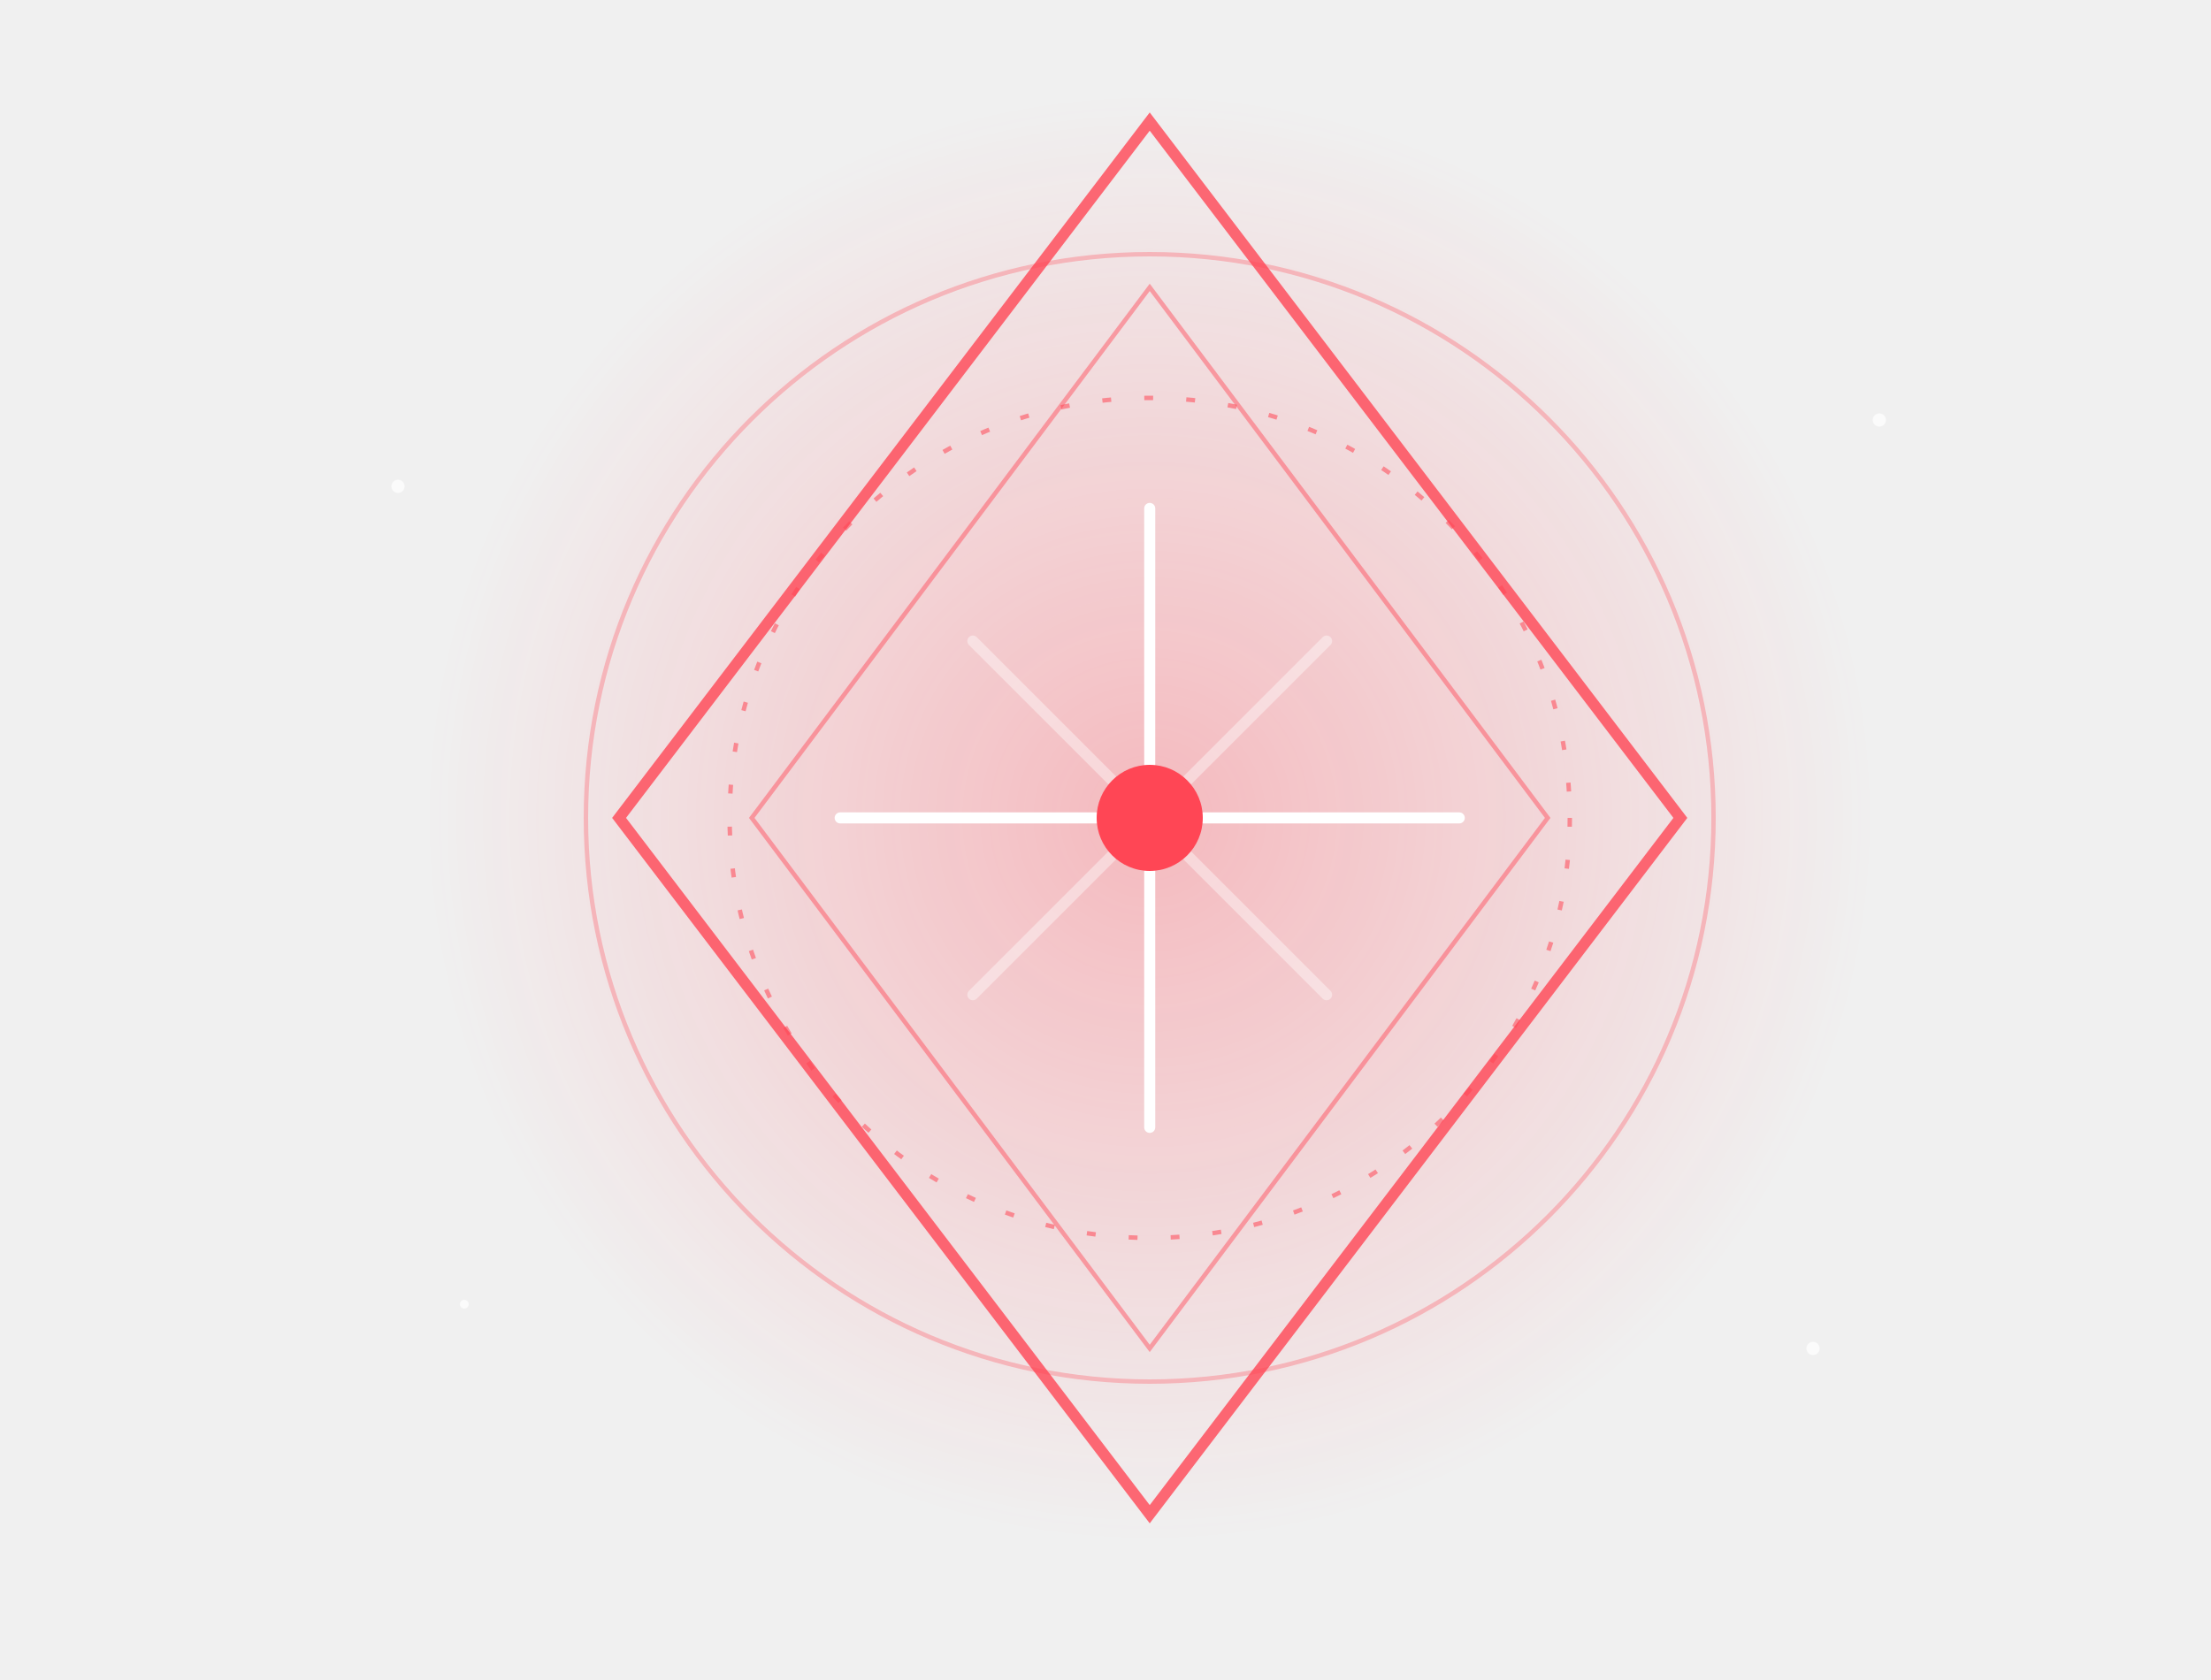
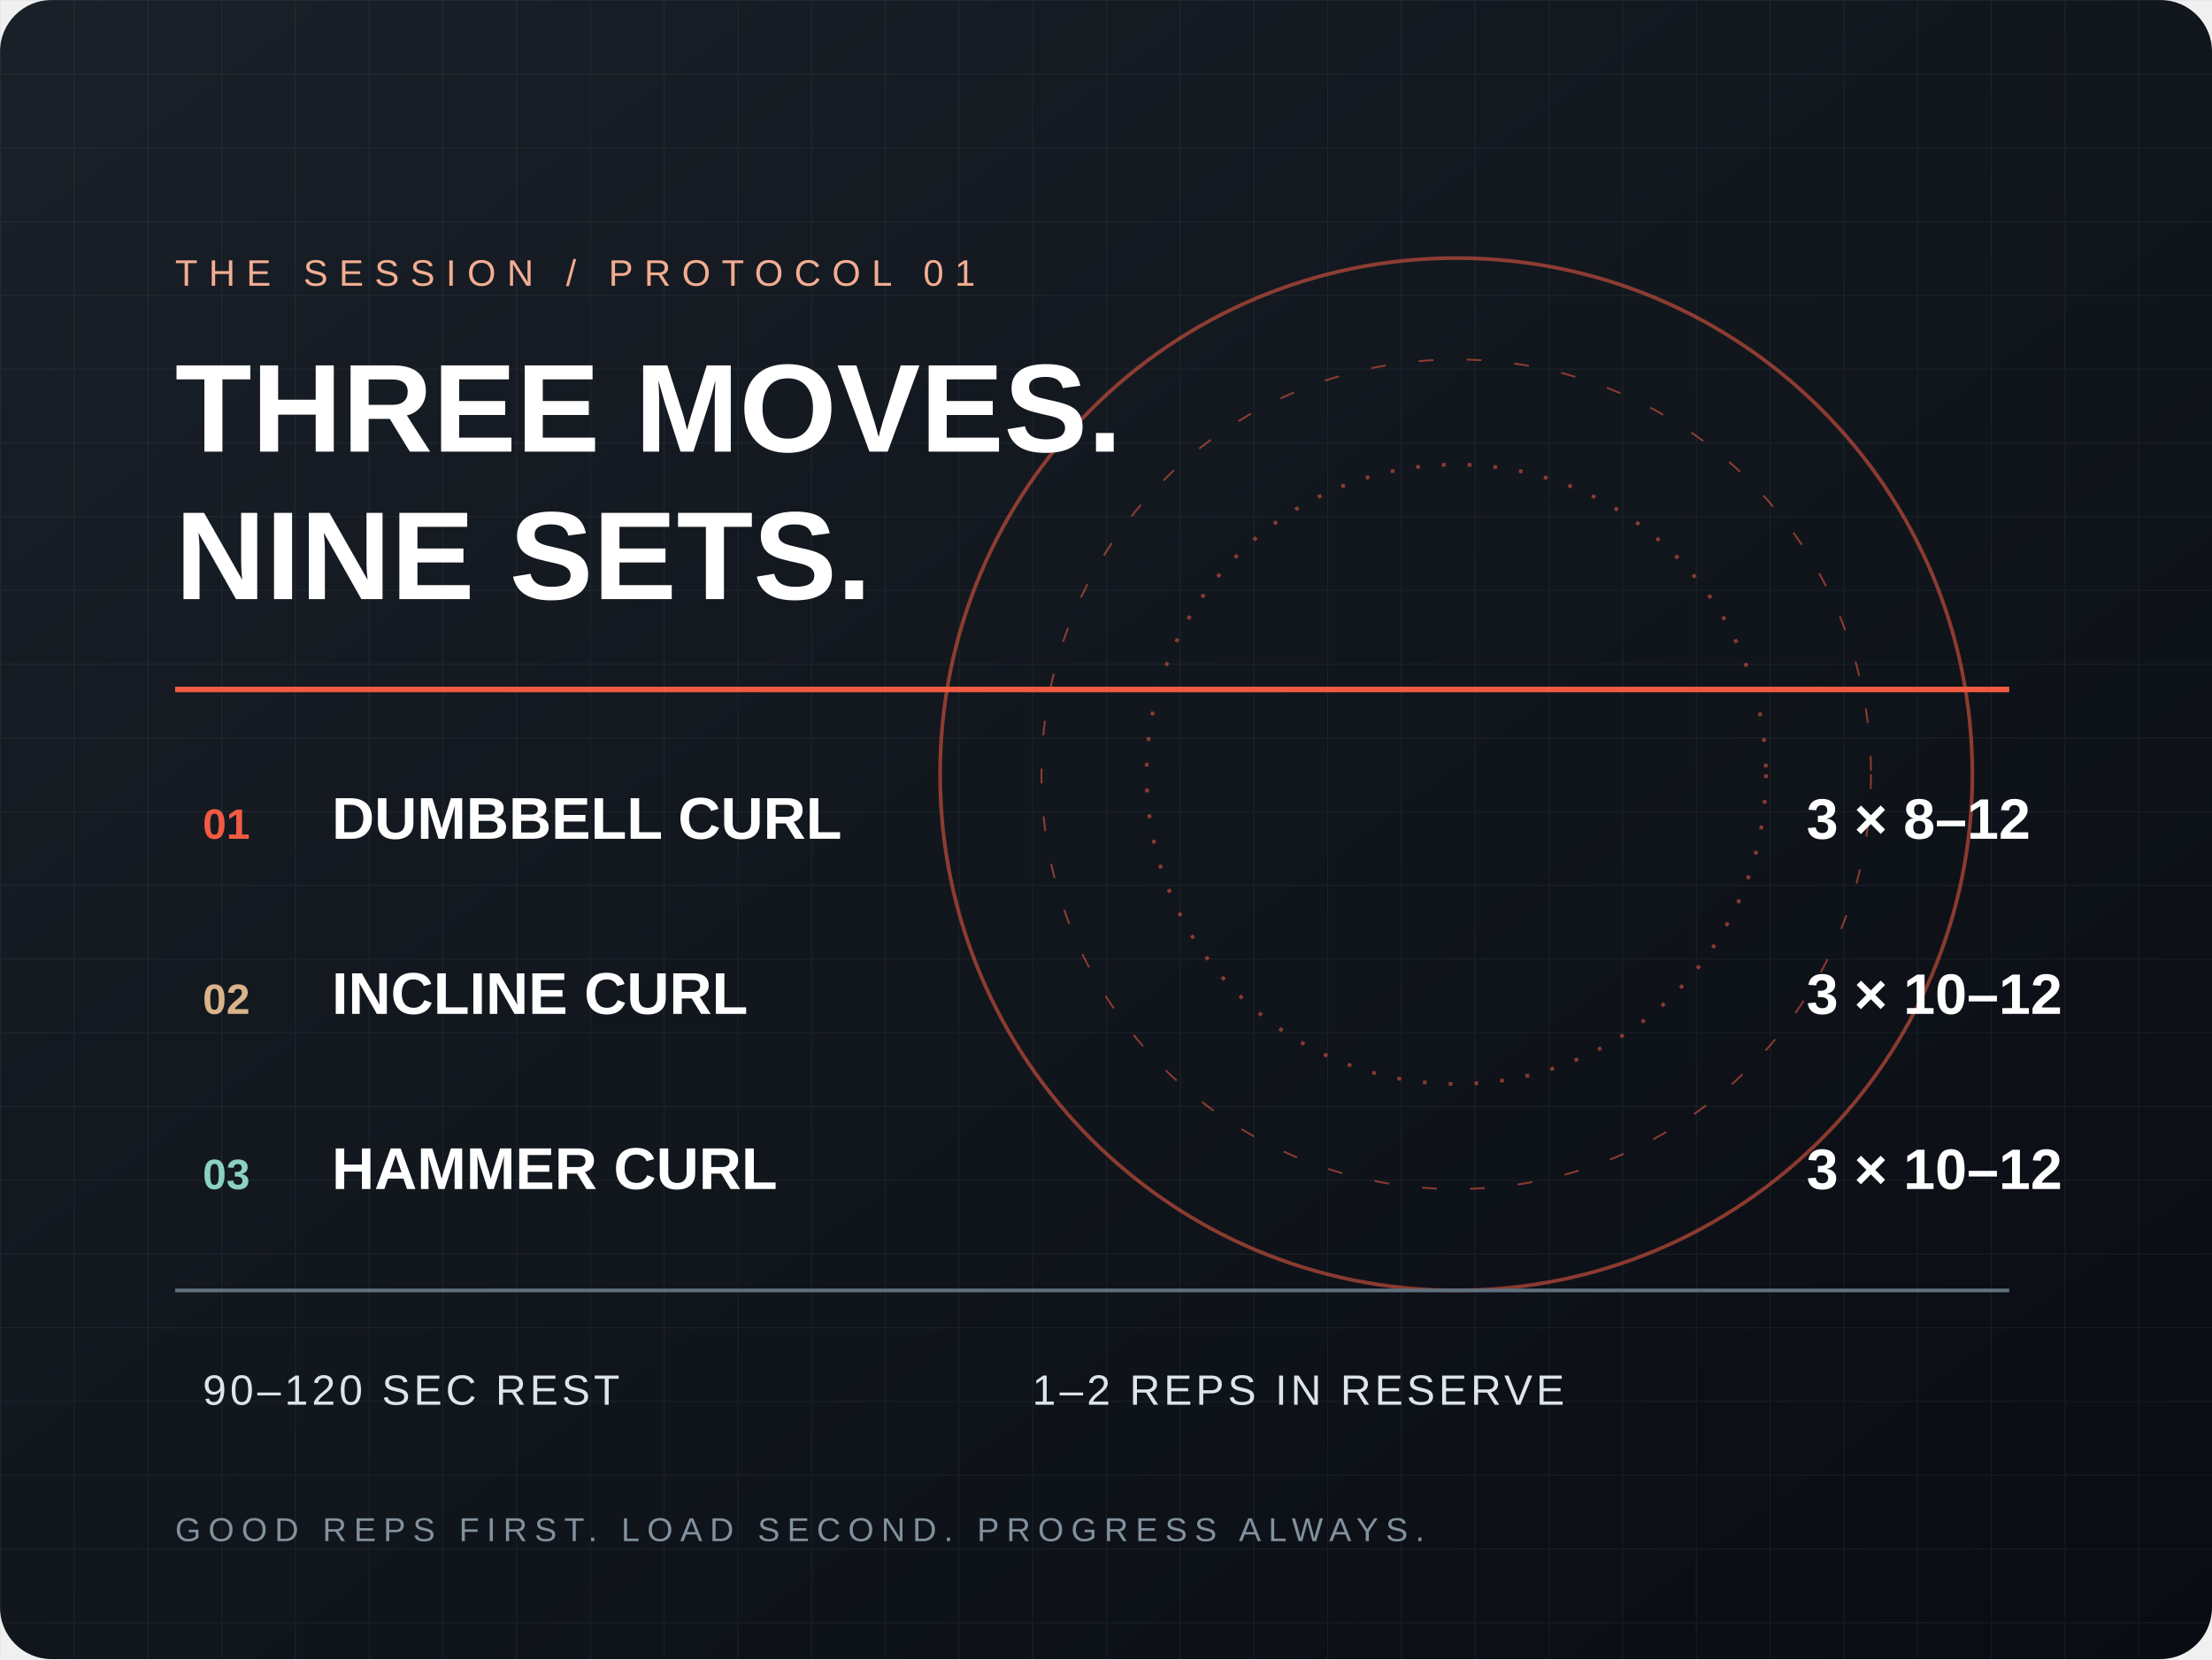
- <svg xmlns="http://www.w3.org/2000/svg" viewBox="0 0 1000 760">
+ <svg xmlns="http://www.w3.org/2000/svg" viewBox="0 0 1200 900">
  <defs>
-     <radialGradient id="f">
-       <stop stop-color="#ff4655" stop-opacity=".32" />
-       <stop offset="1" stop-color="#ff4655" stop-opacity="0" />
-     </radialGradient>
+     <linearGradient id="bg" x2="1" y2="1">
+       <stop stop-color="#1a2028" />
+       <stop offset="1" stop-color="#090c12" />
+     </linearGradient>
+     <linearGradient id="red" x2="1" y2="1">
+       <stop stop-color="#ffb18f" />
+       <stop offset="1" stop-color="#f15b42" />
+     </linearGradient>
+     <pattern id="grid" width="40" height="40" patternUnits="userSpaceOnUse">
+       <path d="M40 0H0V40" fill="none" stroke="#8999a5" stroke-opacity=".1" />
+     </pattern>
  </defs>
-   <circle cx="520" cy="370" r="330" fill="url(#f)" />
-   <g fill="none" stroke="#ff4655">
-     <circle cx="520" cy="370" r="255" stroke-width="2" stroke-opacity=".3" />
-     <circle cx="520" cy="370" r="190" stroke-width="2" stroke-opacity=".55" stroke-dasharray="4 15" />
-     <path d="M520 55L760 370 520 685 280 370Z" stroke-width="5" stroke-opacity=".8" />
-     <path d="M520 130L700 370 520 610 340 370Z" stroke-width="2" stroke-opacity=".45" />
+   <rect width="1200" height="900" rx="28" fill="url(#bg)" />
+   <rect width="1200" height="900" fill="url(#grid)" />
+   <g fill="none" stroke="#f15b42" opacity=".55">
+     <circle cx="790" cy="420" r="280" stroke-width="2" />
+     <circle cx="790" cy="420" r="225" stroke-width="1" stroke-dasharray="8 18" />
+     <circle cx="790" cy="420" r="168" stroke-width="2" stroke-dasharray="2 12" />
  </g>
-   <g fill="none" stroke="#fff" stroke-width="5" stroke-linecap="round">
-     <path d="M520 230L520 510M380 370H660" />
-     <path d="M440 290L600 450M600 290L440 450" stroke-opacity=".4" />
-   </g>
-   <circle cx="520" cy="370" r="24" fill="#ff4655" />
-   <g fill="#fff" opacity=".7">
-     <circle cx="180" cy="220" r="3" />
-     <circle cx="850" cy="190" r="3" />
-     <circle cx="210" cy="590" r="2" />
-     <circle cx="820" cy="610" r="3" />
+   <g font-family="Arial,sans-serif">
+     <text x="95" y="155" fill="#f3ad91" font-size="20" letter-spacing="6">THE SESSION / PROTOCOL 01</text>
+     <text x="95" y="245" fill="#fff" font-size="68" font-weight="900">THREE MOVES.</text>
+     <text x="95" y="325" fill="#fff" font-size="68" font-weight="900">NINE SETS.</text>
+     <path d="M95 374H1090" stroke="#f15b42" stroke-width="3" />
+     <text x="110" y="455" fill="#f15b42" font-size="23" font-weight="800">01</text>
+     <text x="180" y="455" fill="#fff" font-size="32" font-weight="800">DUMBBELL CURL</text>
+     <text x="980" y="455" fill="#fff" font-size="31" font-weight="800">3 × 8–12</text>
+     <text x="110" y="550" fill="#d9b48a" font-size="23" font-weight="800">02</text>
+     <text x="180" y="550" fill="#fff" font-size="32" font-weight="800">INCLINE CURL</text>
+     <text x="980" y="550" fill="#fff" font-size="31" font-weight="800">3 × 10–12</text>
+     <text x="110" y="645" fill="#8bd1c3" font-size="23" font-weight="800">03</text>
+     <text x="180" y="645" fill="#fff" font-size="32" font-weight="800">HAMMER CURL</text>
+     <text x="980" y="645" fill="#fff" font-size="31" font-weight="800">3 × 10–12</text>
+     <path d="M95 700H1090" stroke="#60717e" stroke-width="2" />
+     <text x="110" y="762" fill="#dce5e8" font-size="23" letter-spacing="2">90–120 SEC REST</text>
+     <text x="560" y="762" fill="#dce5e8" font-size="23" letter-spacing="2">1–2 REPS IN RESERVE</text>
+     <text x="95" y="836" fill="#81919d" font-size="18" letter-spacing="4">GOOD REPS FIRST. LOAD SECOND. PROGRESS ALWAYS.</text>
  </g>
</svg>
